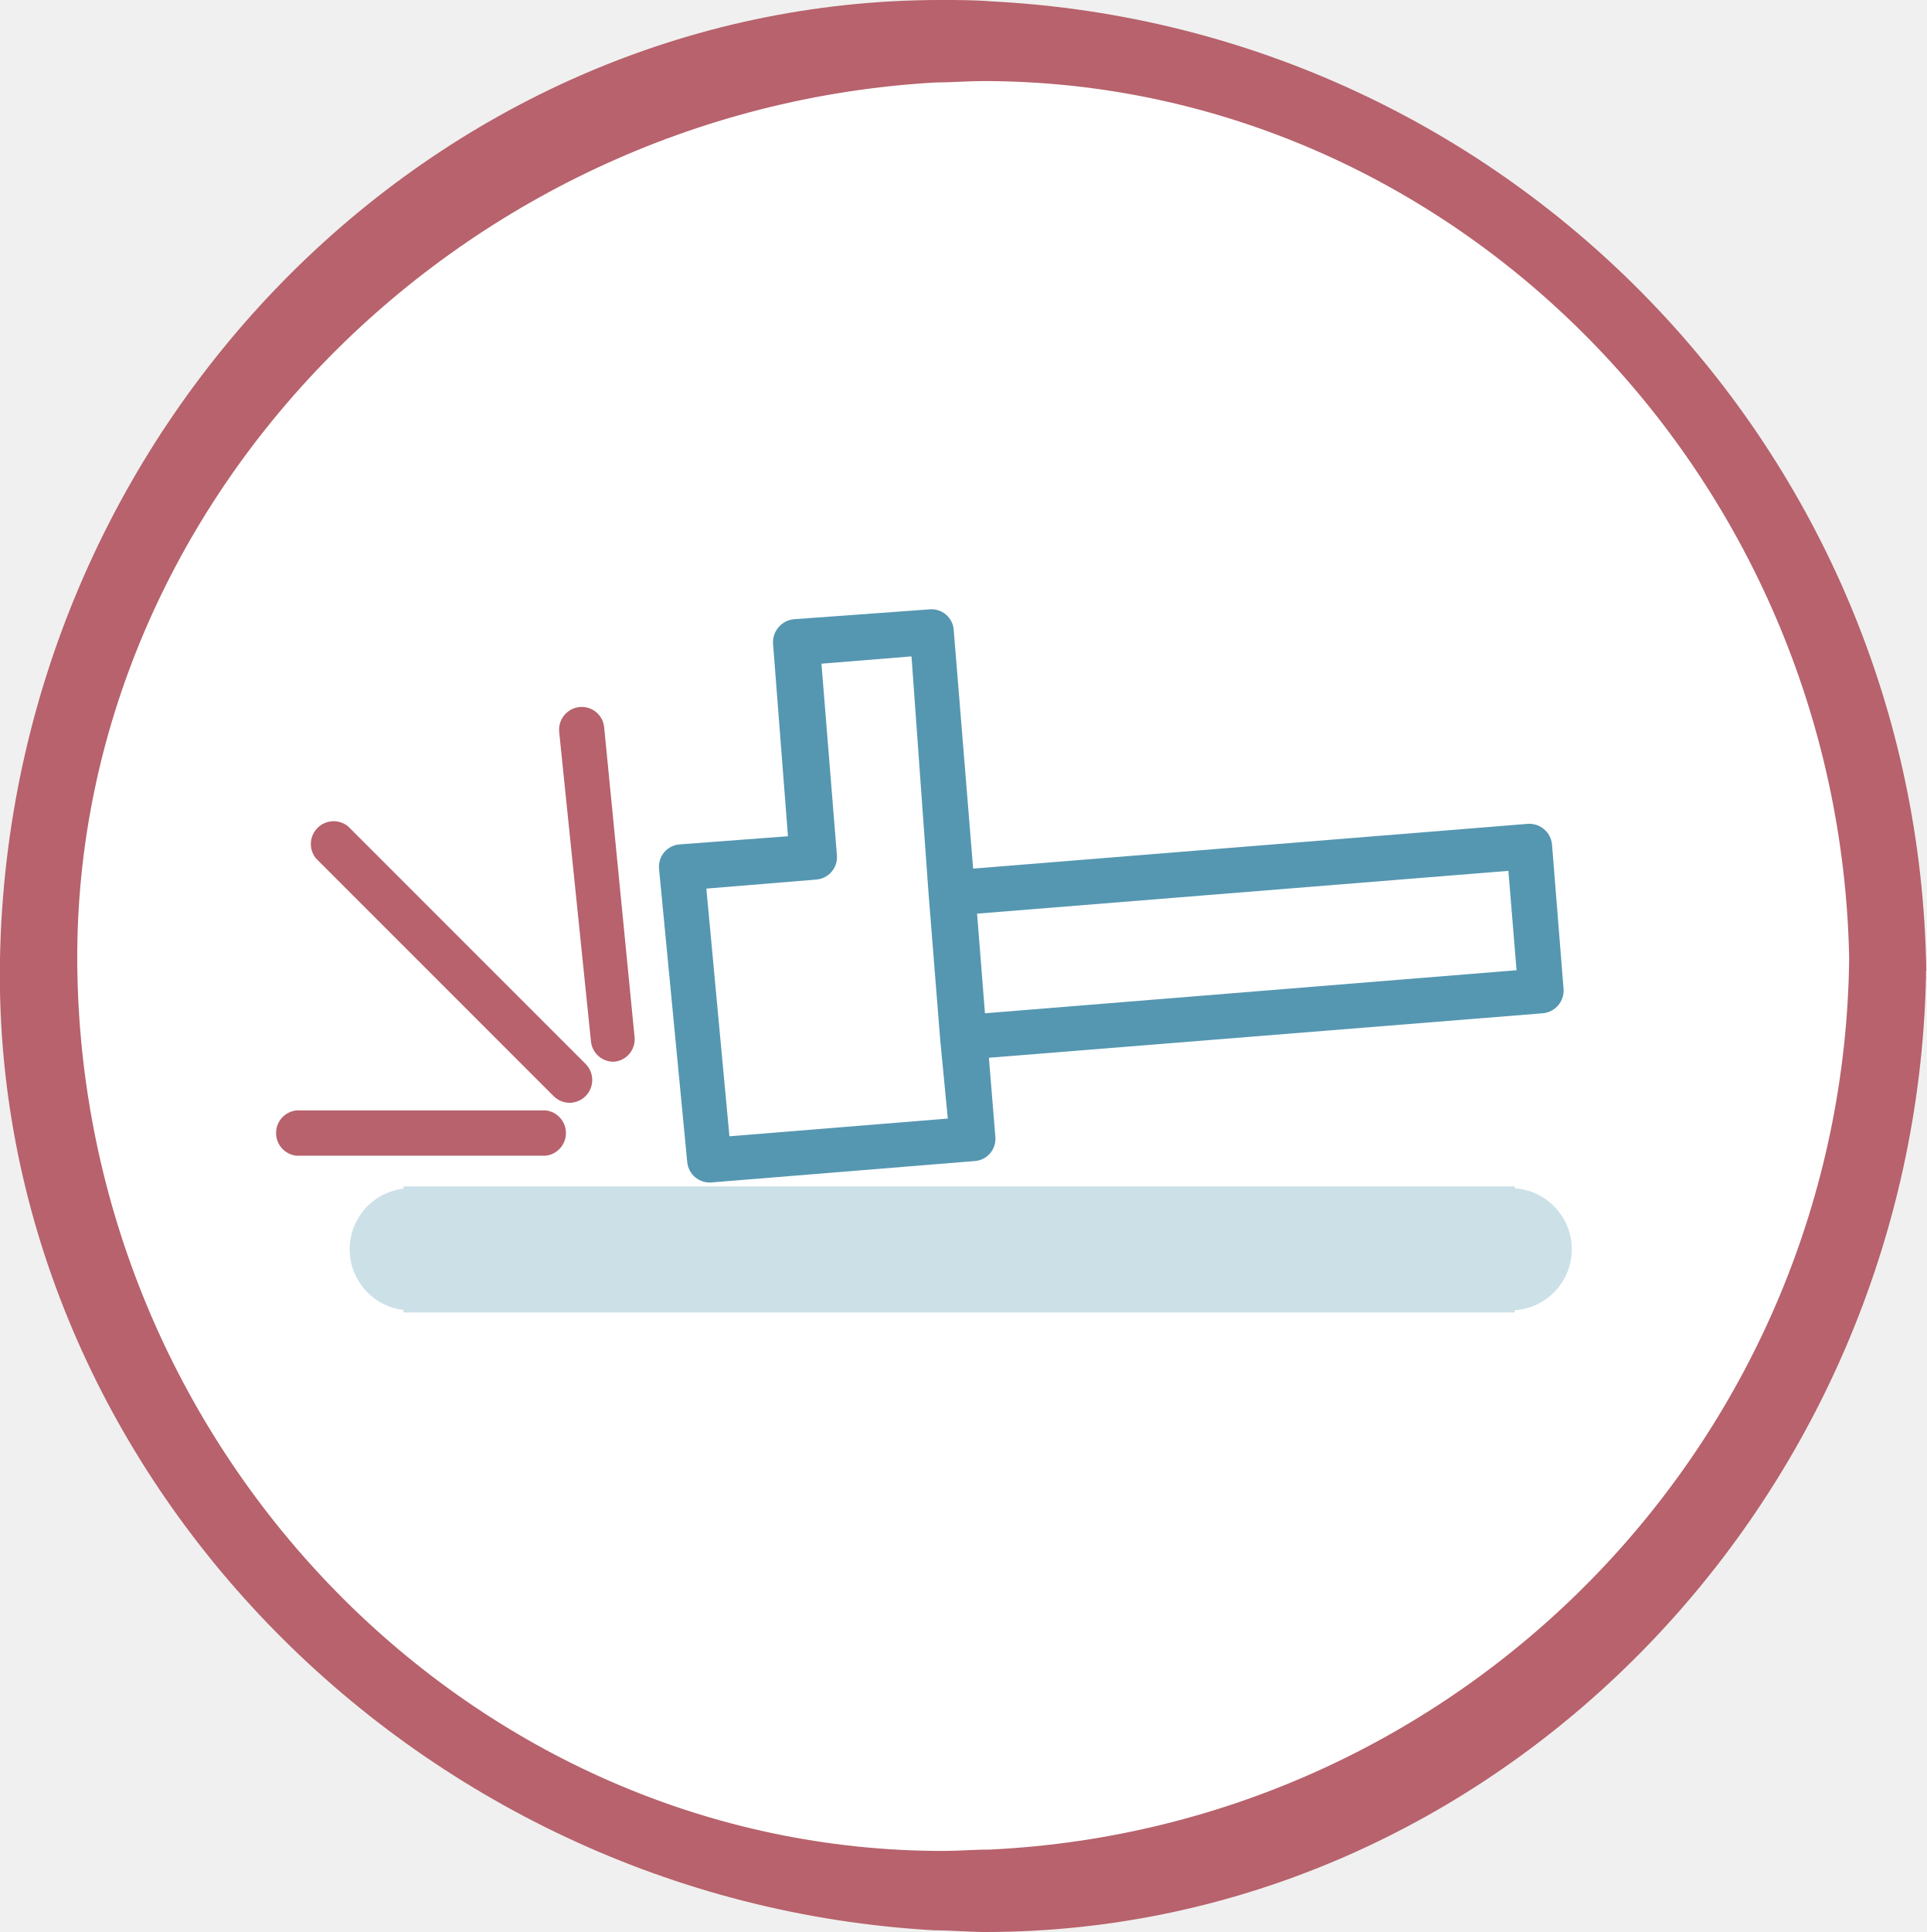
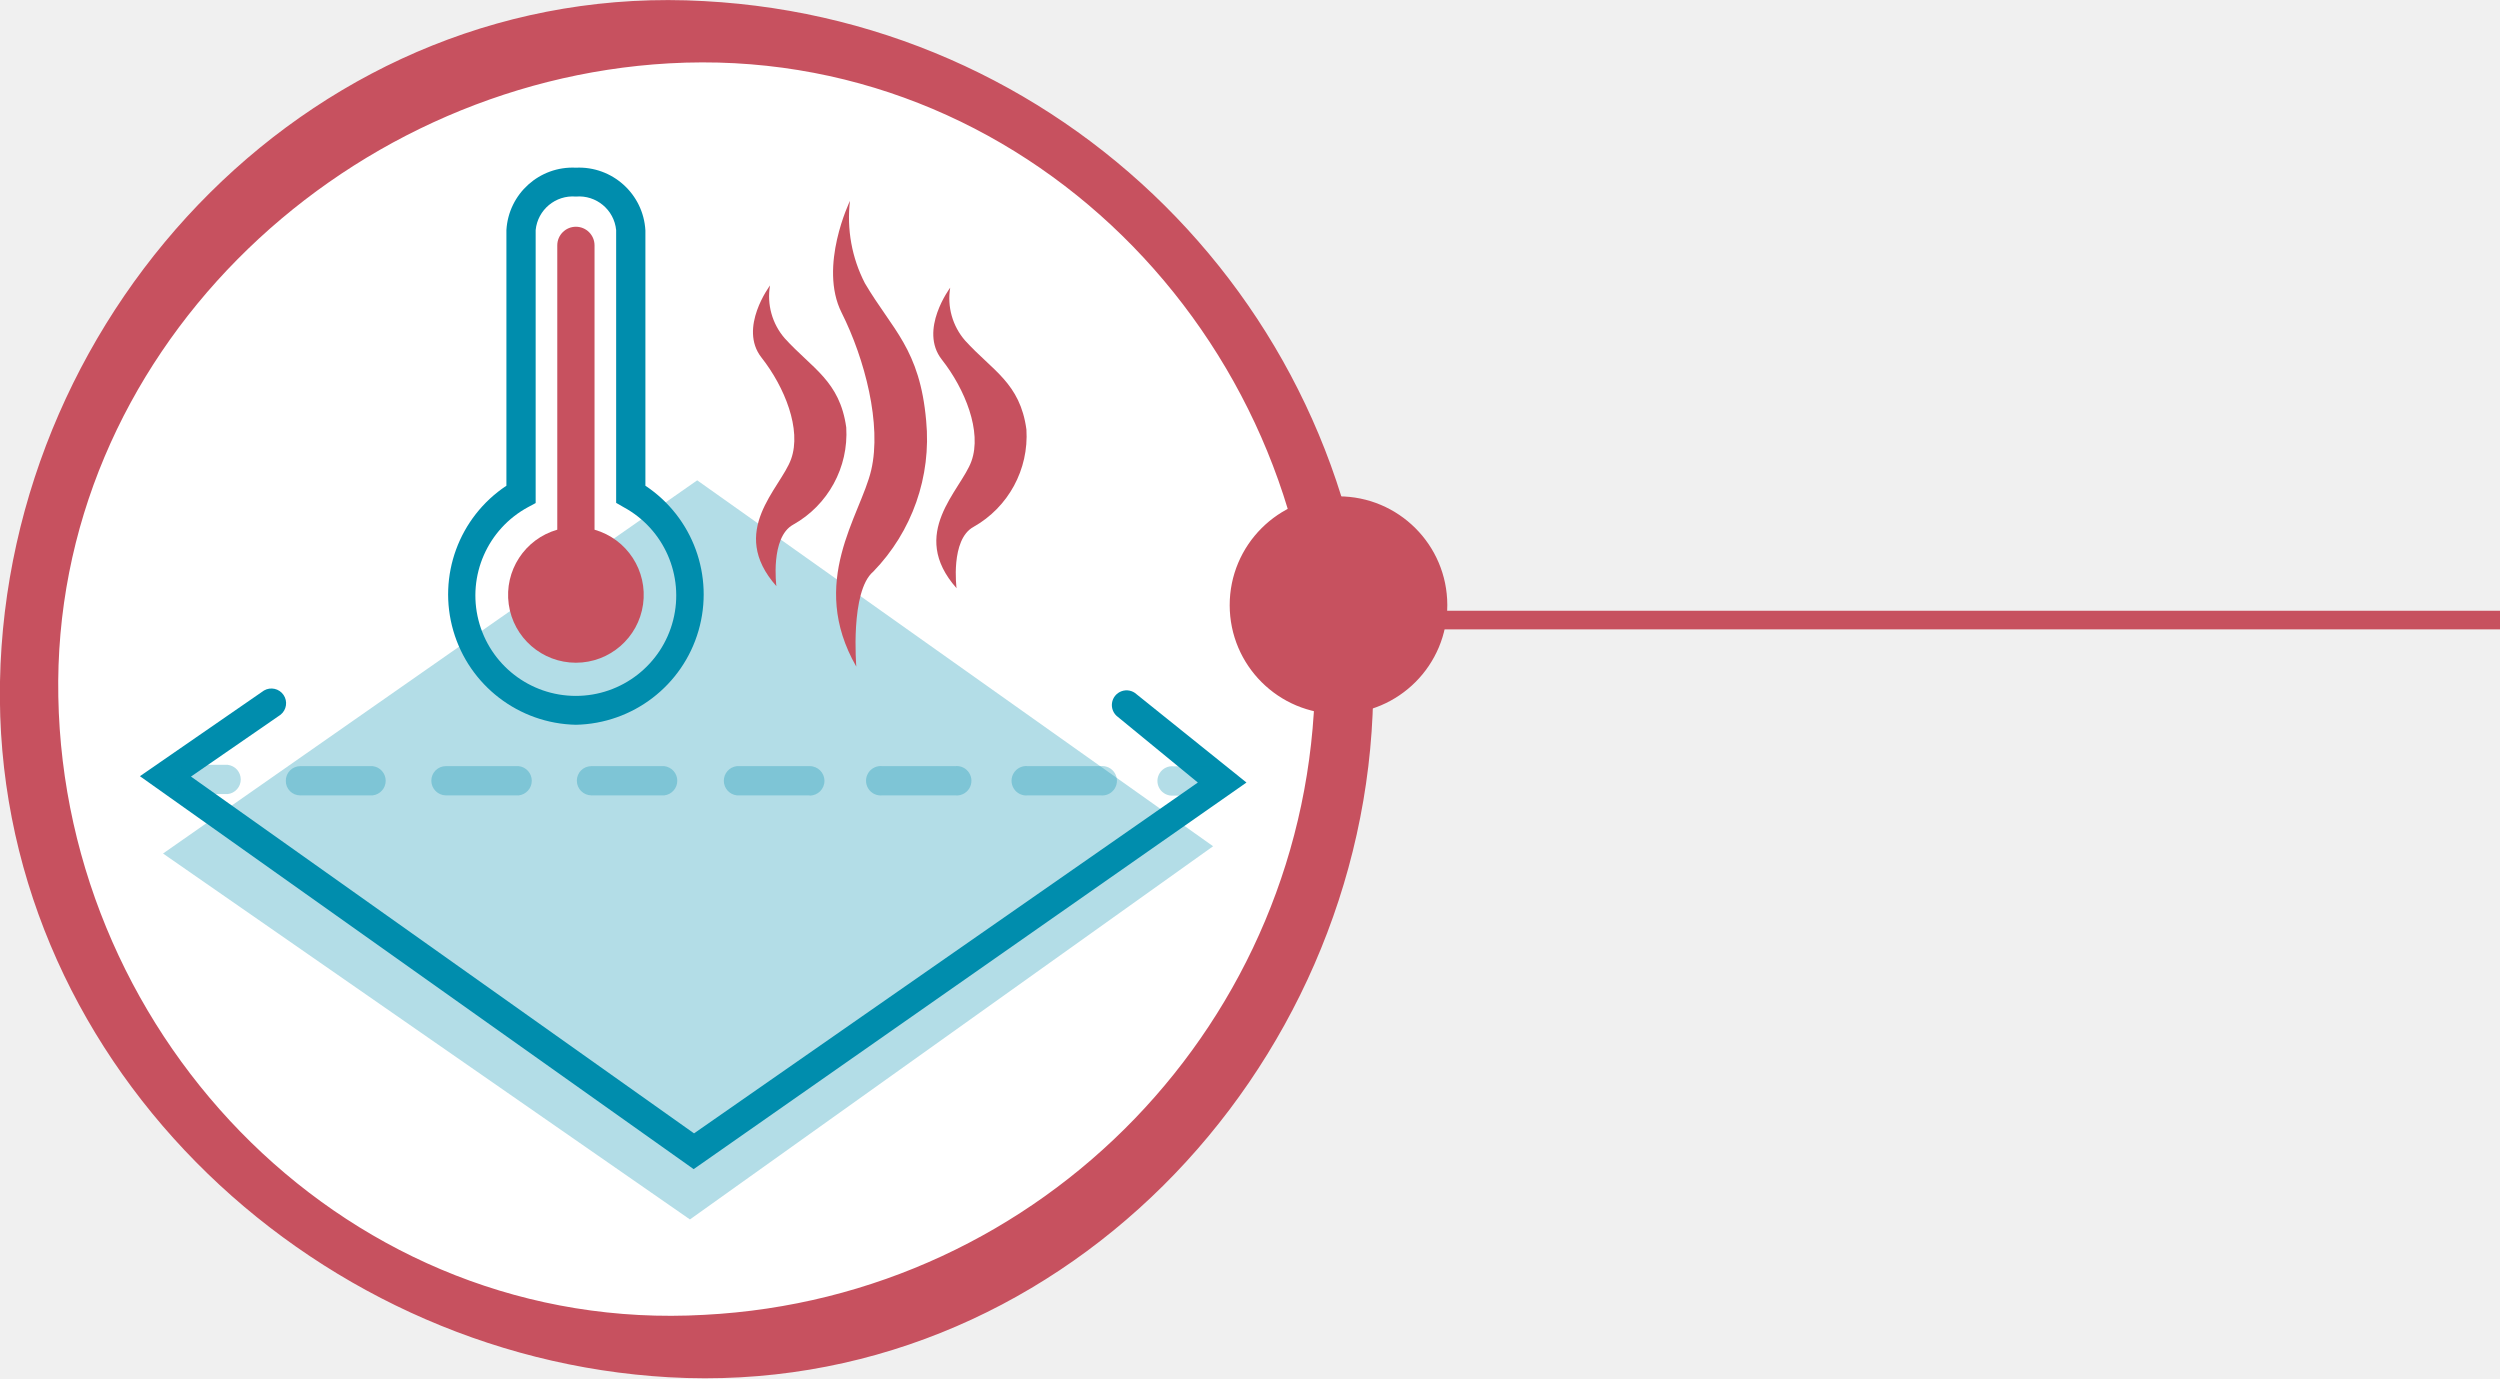
- <svg xmlns="http://www.w3.org/2000/svg" viewBox="0 0 68.45 68.64">
+ <svg xmlns="http://www.w3.org/2000/svg" viewBox="0 0 134.18 73.97">
  <defs>
-     <style>.cls-1{fill:#fff;}.cls-2{fill:#b7626c;}.cls-3,.cls-4{fill:#5597b1;}.cls-4{opacity:0.3;}</style>
+     <style>.cls-1{fill:#fff;}.cls-2,.cls-7{fill:#c7515f;}.cls-3,.cls-4{fill:#008dad;}.cls-3,.cls-5{opacity:0.3;}.cls-6{fill:none;}.cls-6,.cls-7{stroke:#c7515f;stroke-miterlimit:10;}</style>
  </defs>
  <g id="Слой_2" data-name="Слой 2">
    <g id="Слой_1-2" data-name="Слой 1">
-       <path class="cls-1" d="M67.08,34.32A32.85,32.85,0,1,1,34.23,1.47,32.85,32.85,0,0,1,67.08,34.32Z" />
-       <path class="cls-2" d="M34.23,67.57A33.26,33.26,0,1,1,67.48,34.32,33.29,33.29,0,0,1,34.23,67.57Zm0-65.7A32.45,32.45,0,1,0,66.68,34.32,32.48,32.48,0,0,0,34.23,1.87Z" />
-       <path class="cls-2" d="M68.45,34.49A35,35,0,0,0,35.25.05C34.64,0,34,0,33.43,0,15.35,0,.36,15.27,0,34.05-.33,52,14.56,67.53,33.2,68.58c.61,0,1.22.06,1.82.06h0c18,0,33-15.22,33.42-33.93v-.22Zm-2.74-.43a32.08,32.08,0,0,1-30.5,31.65c-.57,0-1.14.05-1.7.05h0c-16.64,0-30.44-14-30.76-31.19C2.44,18.09,16.12,3.9,33.25,2.93c.56,0,1.13-.05,1.69-.05C51.58,2.88,65.38,16.86,65.71,34.06Z" />
-       <path class="cls-3" d="M54.28,29.27l-19.7,1.59-.69-8.48a.79.79,0,0,0-.87-.73L28.21,22a.82.82,0,0,0-.74.87L28,29.71,24.15,30a.8.8,0,0,0-.55.28.81.81,0,0,0-.18.6l1,10.4a.8.8,0,0,0,.86.73l9.35-.76a.79.79,0,0,0,.74-.86l-.23-2.81L54.82,36a.81.81,0,0,0,.74-.87L55.15,30A.81.81,0,0,0,54.28,29.27ZM33.68,39.74l-7.76.63-.82-8.8L29,31.25a.8.8,0,0,0,.74-.86l-.55-6.81,3.2-.26L33,31.8l.41,5.14Zm20.21-5.27L35,36l-.28-3.54L53.6,30.94Z" />
-       <line class="cls-2" x1="20.24" y1="38.37" x2="11.8" y2="29.93" />
-       <path class="cls-2" d="M20.24,39.18a.81.81,0,0,1-.57-.24L11.23,30.5a.81.81,0,0,1,1.14-1.14l8.44,8.44a.81.81,0,0,1-.57,1.38Z" />
-       <line class="cls-2" x1="19.39" y1="40.26" x2="10.53" y2="40.26" />
-       <path class="cls-2" d="M19.39,41.06H10.53a.81.81,0,0,1,0-1.61h8.86a.81.81,0,0,1,0,1.61Z" />
-       <line class="cls-2" x1="21.75" y1="36.92" x2="20.67" y2="25.97" />
-       <path class="cls-2" d="M21.83,37.72A.8.8,0,0,1,21,37L19.87,26a.81.81,0,0,1,.72-.88.8.8,0,0,1,.88.73l1.08,11A.8.8,0,0,1,21.83,37.72Z" />
-       <path class="cls-4" d="M53.83,42.22v-.07H14.34v.08a2.17,2.17,0,0,0,0,4.31v.09H53.83v-.08a2.17,2.17,0,0,0,0-4.33Z" />
+       <path class="cls-1" d="M72.14,37A35.29,35.29,0,1,1,36.85,1.7,35.28,35.28,0,0,1,72.14,37Z" />
+       <path class="cls-2" d="M70.58,36.57a34.56,34.56,0,0,1-32.78,34C18.84,71.65,3.47,55.89,3.13,37.4c-.35-18.27,15.05-33,32.78-34,19-1.07,34.32,14.69,34.67,33.18,0,1.77,3.16,3.11,3.12.83A37.93,37.93,0,0,0,37.8.06C17.08-1.12.39,16.48,0,36.57s16.46,36.25,35.9,37.35C56.63,75.09,73.32,57.5,73.7,37.4,73.73,35.62,70.62,34.29,70.58,36.57Z" />
+       <polygon class="cls-3" points="8.75 45.81 37.42 25.78 65.11 45.42 37.03 65.45 8.75 45.81" />
+       <path class="cls-2" d="M31.91,28.43V13.17a1,1,0,1,0-2,0V28.43a3.64,3.64,0,1,0,2,0Z" />
+       <path class="cls-2" d="M41.33,15.32s-1.71,2.28-.46,3.87,2.16,3.86,1.59,5.45-3.41,3.86-.79,6.82c0,0-.34-2.62.9-3.3a5.59,5.59,0,0,0,2.85-5.22c-.35-2.5-1.83-3.16-3.3-4.78A3.43,3.43,0,0,1,41.33,15.32Z" />
+       <path class="cls-2" d="M45.62,10.78s-1.7,3.51-.45,6,2.16,6,1.59,8.45-3.41,6-.8,10.55c0,0-.34-4.05.91-5.1a10.22,10.22,0,0,0,2.84-8.09c-.34-3.87-1.82-4.89-3.29-7.39A7.68,7.68,0,0,1,45.62,10.78Z" />
+       <path class="cls-2" d="M51,15.44s-1.7,2.27-.45,3.86,2.16,3.86,1.59,5.45-3.41,3.87-.8,6.82c0,0-.34-2.61.91-3.29a5.6,5.6,0,0,0,2.84-5.23c-.34-2.5-1.83-3.16-3.29-4.77A3.45,3.45,0,0,1,51,15.44Z" />
+       <path class="cls-4" d="M30.91,38.9a7,7,0,0,1-3.73-12.83V12.35A3.56,3.56,0,0,1,30.91,9a3.57,3.57,0,0,1,3.73,3.37V26.07A7,7,0,0,1,30.91,38.9Zm0-28.35a2,2,0,0,0-2.16,1.8V27l-.41.22a5.39,5.39,0,1,0,5.13,0l-.4-.23V12.35A2,2,0,0,0,30.91,10.55Z" />
+       <path class="cls-4" d="M37.23,62.75,7.51,41.66l6.66-4.6a.79.79,0,0,1,.89,1.3l-4.81,3.32,27,19.15L64.29,42,60,38.48a.79.79,0,1,1,1-1.22L66.9,42Z" />
+       <g class="cls-5">
+         <path class="cls-4" d="M12.22,42.62h-2a.79.79,0,0,1-.78-.79.78.78,0,0,1,.78-.78h2a.79.79,0,0,1,0,1.57Z" />
+         <path class="cls-4" d="M59.08,42.69H55.17a.79.79,0,1,1,0-1.57h3.9a.79.79,0,1,1,0,1.57Zm-7.81,0H47.36a.79.79,0,1,1,0-1.57h3.9a.79.79,0,1,1,0,1.57Zm-7.81,0H39.55a.79.79,0,0,1,0-1.57h3.91a.79.79,0,0,1,0,1.58Zm-7.81,0H31.74a.79.79,0,0,1-.78-.79.78.78,0,0,1,.78-.78h3.91a.79.79,0,0,1,0,1.57Zm-7.81,0H23.93a.79.79,0,0,1-.78-.79.78.78,0,0,1,.78-.78h3.91a.79.79,0,0,1,0,1.57Zm-7.81,0H16.12a.77.77,0,0,1-.78-.78.78.78,0,0,1,.78-.79H20a.79.79,0,0,1,0,1.57Z" />
+         <path class="cls-4" d="M65,42.7H63a.79.79,0,1,1,0-1.57h2a.78.78,0,0,1,.79.78A.8.8,0,0,1,65,42.7Z" />
+       </g>
+       <line class="cls-6" x1="73.14" y1="33.28" x2="134.18" y2="33.28" />
+       <path class="cls-7" d="M77.18,32.47a5.34,5.34,0,1,1-5.34-5.33A5.34,5.34,0,0,1,77.18,32.47Z" />
    </g>
  </g>
</svg>
